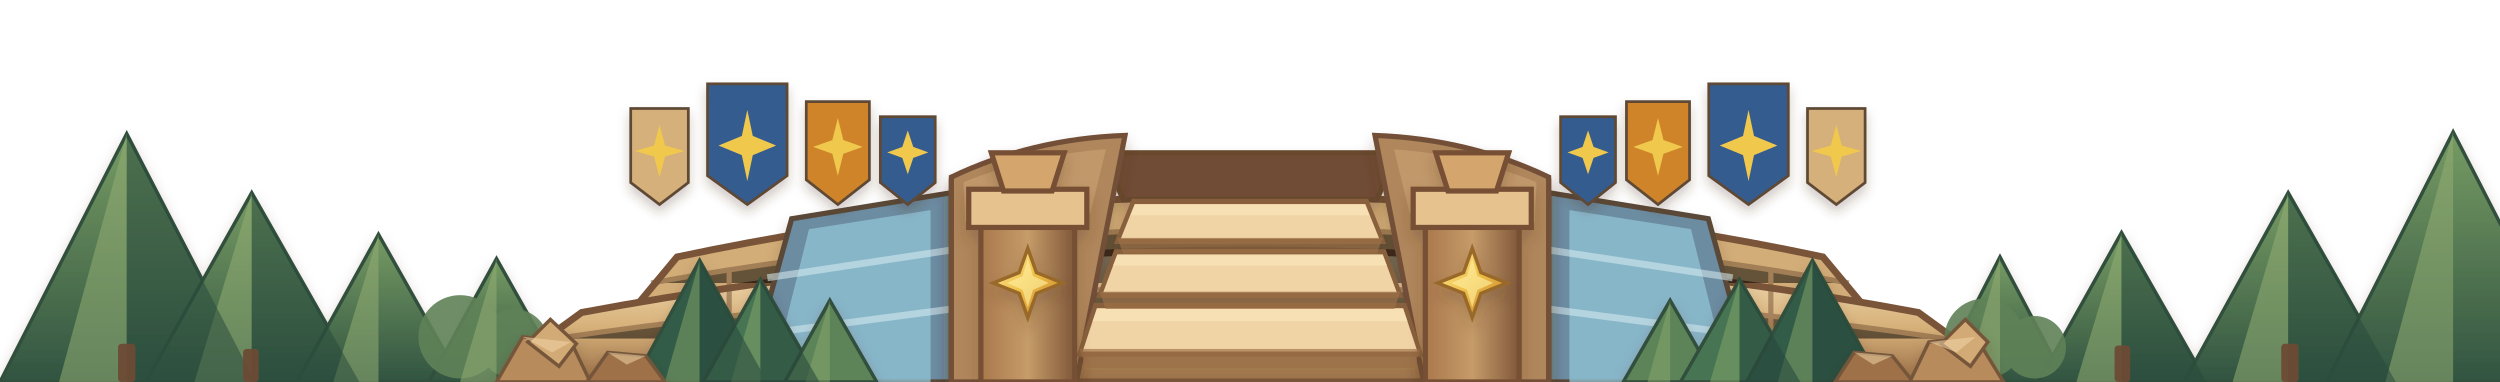
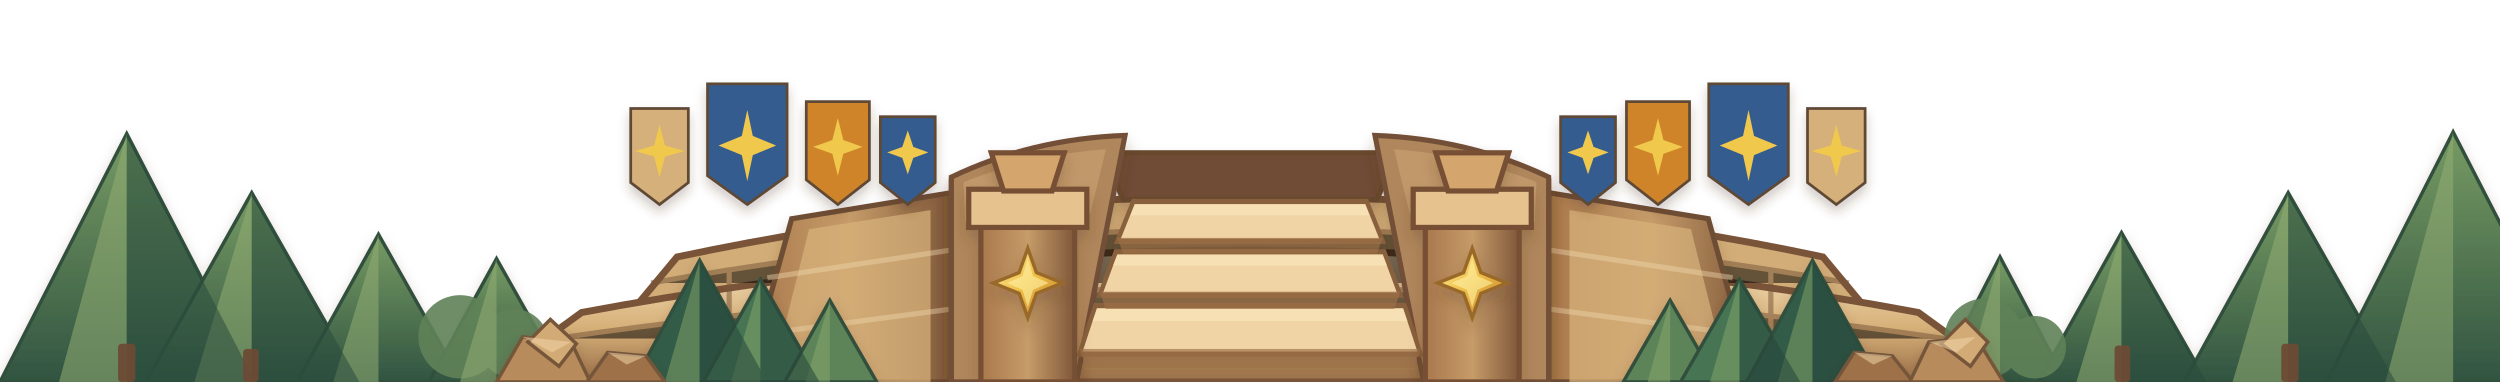
<svg xmlns="http://www.w3.org/2000/svg" viewBox="0 0 1440 220">
  <defs>
    <linearGradient id="stone" x1="0" y1="0" x2="0" y2="1">
      <stop stop-color="#f7e5bf" />
      <stop offset=".58" stop-color="#d7b17a" />
      <stop offset="1" stop-color="#9a7048" />
    </linearGradient>
    <linearGradient id="stoneSide" x1="0" y1="0" x2="1" y2="0">
      <stop stop-color="#a9784c" />
      <stop offset=".5" stop-color="#c69c69" />
      <stop offset="1" stop-color="#80583a" />
    </linearGradient>
    <linearGradient id="grass" x1="0" y1="0" x2="0" y2="1">
      <stop stop-color="#779b63" />
      <stop offset="1" stop-color="#315441" />
    </linearGradient>
    <linearGradient id="gold" x1="0" y1="0" x2="1" y2="1">
      <stop stop-color="#fff1a5" />
      <stop offset=".5" stop-color="#efbf45" />
      <stop offset="1" stop-color="#bc7426" />
    </linearGradient>
    <filter id="shadow" x="-20%" y="-20%" width="140%" height="160%">
      <feDropShadow dx="0" dy="5" stdDeviation="4" flood-color="#4f3522" flood-opacity=".25" />
    </filter>
  </defs>
  <path d="M390 148 Q720 78 1050 148 L1110 220H330Z" fill="#d2ad78" stroke="#795438" stroke-width="4" />
  <path d="M335 180 Q720 108 1105 180 L1160 220H280Z" fill="url(#stone)" stroke="#795438" stroke-width="4" />
  <g opacity=".52" stroke="#765438" stroke-width="3">
    <path d="M375 163Q720 101 1065 163" />
    <path d="M320 195Q720 136 1120 195" />
    <path d="M420 155v65M520 132v88M920 132v88M1020 155v65" />
  </g>
  <g filter="url(#shadow)">
-     <path d="M456 126 548 111 548 220H430Z" fill="#6c8ca2" stroke="#5a4937" stroke-width="3" />
-     <path d="M984 126 892 111 892 220h118Z" fill="#6c8ca2" stroke="#5a4937" stroke-width="3" />
-     <path d="M466 132 536 121 536 220h-92Z" fill="#8fc2d4" opacity=".78" />
-     <path d="M974 132 904 121 904 220h92Z" fill="#8fc2d4" opacity=".78" />
-     <path d="M442 160 548 144M434 193 548 178M998 160 892 144M1006 193 892 178" fill="none" stroke="#d8edf0" stroke-width="4" opacity=".55" />
+     <path d="M456 126 548 111 548 220H430Z" fill="url(#stoneSide)" stroke="#6e4d35" stroke-width="3" />
+     <path d="M984 126 892 111 892 220h118Z" fill="url(#stoneSide)" stroke="#6e4d35" stroke-width="3" />
+     <path d="M466 132 536 121 536 220h-92Z" fill="#d7b17a" opacity=".72" />
+     <path d="M974 132 904 121 904 220h92Z" fill="#d7b17a" opacity=".72" />
+     <path d="M442 160 548 144M434 193 548 178M998 160 892 144M1006 193 892 178" fill="none" stroke="#f1d9ae" stroke-width="3" opacity=".42" />
  </g>
  <g filter="url(#shadow)" stroke="#68492f" stroke-width="3">
    <path d="M548 104 612 88v132h-64Z" fill="#8b623f" />
    <path d="M892 104 828 88v132h64Z" fill="#745036" />
    <path d="M635 88h170l-12 27H647Z" fill="#6f4c34" />
  </g>
  <g fill="#b0875b" stroke="#735039" stroke-width="3" filter="url(#shadow)">
    <path d="M548 102Q594 80 648 78L620 220H548Z" />
    <path d="M892 102Q846 80 792 78L820 220H892Z" />
  </g>
  <g fill="#d2a978" opacity=".5">
    <path d="M555 105Q594 89 637 86L628 123Q589 118 556 128Z" />
    <path d="M885 105Q846 89 803 86L812 123Q851 118 884 128Z" />
  </g>
  <g transform="translate(115.2 0) scale(.84 1)">
    <g fill="#f0d4a5" stroke="#89613d" stroke-width="3" filter="url(#shadow)">
      <path d="M640 116h160l11 23H629Z" />
      <path d="M628 145h184l11 25H617Z" />
      <path d="M614 176h212l11 28H603Z" />
    </g>
    <g fill="#9d7048" opacity=".66">
      <path d="M629 137h182l-4 9H633Z" />
      <path d="M617 168h206l-4 10H621Z" />
      <path d="M603 201h234l-5 11H608Z" />
    </g>
    <g fill="#fff0c8" opacity=".42">
      <path d="M641 118h158l3 6H638Z" />
      <path d="M629 147h182l3 6H626Z" />
      <path d="M615 178h210l3 7H612Z" />
    </g>
  </g>
  <g filter="url(#shadow)" stroke="#765035" stroke-width="3">
    <path d="M565 119h54v101h-54Z" fill="url(#stoneSide)" />
    <path d="M821 119h54v101h-54Z" fill="url(#stoneSide)" />
    <path d="M558 109h68v22h-68Z" fill="#e6c28f" />
    <path d="M814 109h68v22h-68Z" fill="#e6c28f" />
    <path d="M571 88h42l-7 22h-28Z" fill="#d4a66d" />
    <path d="M827 88h42l-7 22h-28Z" fill="#d4a66d" />
  </g>
  <g stroke="#5e4936" stroke-width="2" filter="url(#shadow)" transform="translate(150 -56) scale(.79)">
    <path d="M270 150h42v54l-21 16-21-16Z" fill="#d6b07a" />
    <path d="M326 132h58v67l-29 21-29-21Z" fill="#345b8f" />
    <path d="M398 145h46v57l-23 18-23-18Z" fill="#d0842c" />
    <path d="M452 156h40v48l-20 16-20-16Z" fill="#345b8f" />
    <path d="M948 156h40v48l-20 16-20-16Z" fill="#345b8f" />
    <path d="M996 145h46v57l-23 18-23-18Z" fill="#d0842c" />
    <path d="M1056 132h58v67l-29 21-29-21Z" fill="#345b8f" />
    <path d="M1128 150h42v54l-21 16-21-16Z" fill="#d6b07a" />
  </g>
  <g fill="#f0c84c" transform="translate(150 -56) scale(.79)">
    <path d="M291 162 295 177 309 181 295 185 291 200 287 185 273 181 287 177Z" />
    <path d="M355 151 359 170 376 177 359 184 355 203 351 184 334 177 351 170Z" />
    <path d="M421 157 425 173 439 178 425 183 421 199 417 183 403 178 417 173Z" />
    <path d="M472 166 476 178 487 182 476 186 472 198 468 186 457 182 468 178Z" />
    <path d="M968 166 972 178 983 182 972 186 968 198 964 186 953 182 964 178Z" />
    <path d="M1019 157 1023 173 1037 178 1023 183 1019 199 1015 183 1001 178 1015 173Z" />
    <path d="M1085 151 1089 170 1106 177 1089 184 1085 203 1081 184 1064 177 1081 170Z" />
    <path d="M1149 162 1153 177 1167 181 1153 185 1149 200 1145 185 1131 181 1145 177Z" />
  </g>
  <g fill="url(#grass)" stroke="#31503d" stroke-width="2" filter="url(#shadow)">
    <path d="M0 220 73 77l74 143Z" />
    <path d="M84 220 145 111l62 109Z" />
    <path d="M171 220 218 135l48 85Z" />
    <path d="M247 220 286 149l40 71Z" />
    <path d="M1115 220 1152 148l38 72Z" />
    <path d="M1174 220 1222 134l49 86Z" />
    <path d="M1258 220 1318 111l62 109Z" />
    <path d="M1340 220 1413 76l74 144Z" />
  </g>
  <g fill="#5f8258" opacity=".9">
    <circle cx="265" cy="194" r="24" />
    <circle cx="296" cy="198" r="20" />
    <circle cx="1143" cy="195" r="23" />
    <circle cx="1172" cy="200" r="18" />
  </g>
  <g fill="#91ad72" opacity=".55">
    <path d="M73 77 73 220 34 220Z" />
    <path d="M145 111 145 220 112 220Z" />
    <path d="M218 135 218 220 192 220Z" />
    <path d="M286 149 286 220 265 220Z" />
    <path d="M1152 148 1152 220 1132 220Z" />
    <path d="M1222 134 1222 220 1196 220Z" />
    <path d="M1318 111 1318 220 1286 220Z" />
    <path d="M1413 76 1413 220 1374 220Z" />
  </g>
  <g fill="#26483b" opacity=".52">
    <path d="M73 77 147 220 73 220Z" />
    <path d="M145 111 207 220 145 220Z" />
    <path d="M1222 134 1271 220 1222 220Z" />
    <path d="M1318 111 1380 220 1318 220Z" />
  </g>
  <g fill="#6c4b34" opacity=".95">
    <rect x="68" y="198" width="10" height="22" rx="2" />
    <rect x="140" y="201" width="9" height="19" rx="2" />
    <rect x="1218" y="199" width="9" height="21" rx="2" />
    <rect x="1314" y="198" width="10" height="22" rx="2" />
  </g>
  <g filter="url(#shadow)" stroke="#31503d" stroke-width="2">
    <path d="M365 220 403 150l39 70Z" fill="#315b46" />
    <path d="M405 220 438 161l34 59Z" fill="#477552" />
    <path d="M452 220 478 173l27 47Z" fill="#5d8459" />
    <path d="M935 220 962 173l27 47Z" fill="#5d8459" />
    <path d="M968 220 1002 161l35 59Z" fill="#477552" />
    <path d="M1006 220 1044 150l39 70Z" fill="#315b46" />
  </g>
  <g fill="#8aaa6c" opacity=".48">
    <path d="M403 150 403 220 383 220Z" />
    <path d="M438 161 438 220 421 220Z" />
    <path d="M478 173 478 220 464 220Z" />
    <path d="M962 173 962 220 949 220Z" />
    <path d="M1002 161 1002 220 985 220Z" />
    <path d="M1044 150 1044 220 1024 220Z" />
  </g>
  <g fill="#24453a" opacity=".55">
    <path d="M403 150 442 220 403 220Z" />
    <path d="M438 161 472 220 438 220Z" />
    <path d="M1002 161 1037 220 1002 220Z" />
    <path d="M1044 150 1083 220 1044 220Z" />
  </g>
  <g filter="url(#shadow)" stroke="#76563a" stroke-width="2">
    <path d="M286 220 301 194 329 197 340 220Z" fill="#b78b5b" />
    <path d="M304 197 317 184 332 198 322 211Z" fill="#d2aa74" />
    <path d="M338 220 350 203 372 205 383 220Z" fill="#9e7149" />
    <path d="M1057 220 1068 203 1090 205 1102 220Z" fill="#9e7149" />
    <path d="M1100 220 1111 197 1138 194 1154 220Z" fill="#b78b5b" />
    <path d="M1118 198 1132 184 1145 197 1135 211Z" fill="#d2aa74" />
  </g>
  <g fill="#f0d4a5" opacity=".55">
    <path d="M301 194 329 197 318 203Z" />
    <path d="M350 203 372 205 361 210Z" />
    <path d="M1068 203 1090 205 1079 210Z" />
    <path d="M1111 197 1138 194 1127 203Z" />
  </g>
  <g fill="url(#gold)" stroke="#99692c" stroke-width="2" filter="url(#shadow)">
    <path d="M592 143 597 157 612 163 597 169 592 183 587 169 572 163 587 157Z" />
    <path d="M848 143 853 157 868 163 853 169 848 183 843 169 828 163 843 157Z" />
  </g>
  <g fill="#fff1a4" opacity=".62">
    <path d="M592 149 595 159 604 163 595 167 592 177 589 167 580 163 589 159Z" />
    <path d="M848 149 851 159 860 163 851 167 848 177 845 167 836 163 845 159Z" />
  </g>
</svg>
